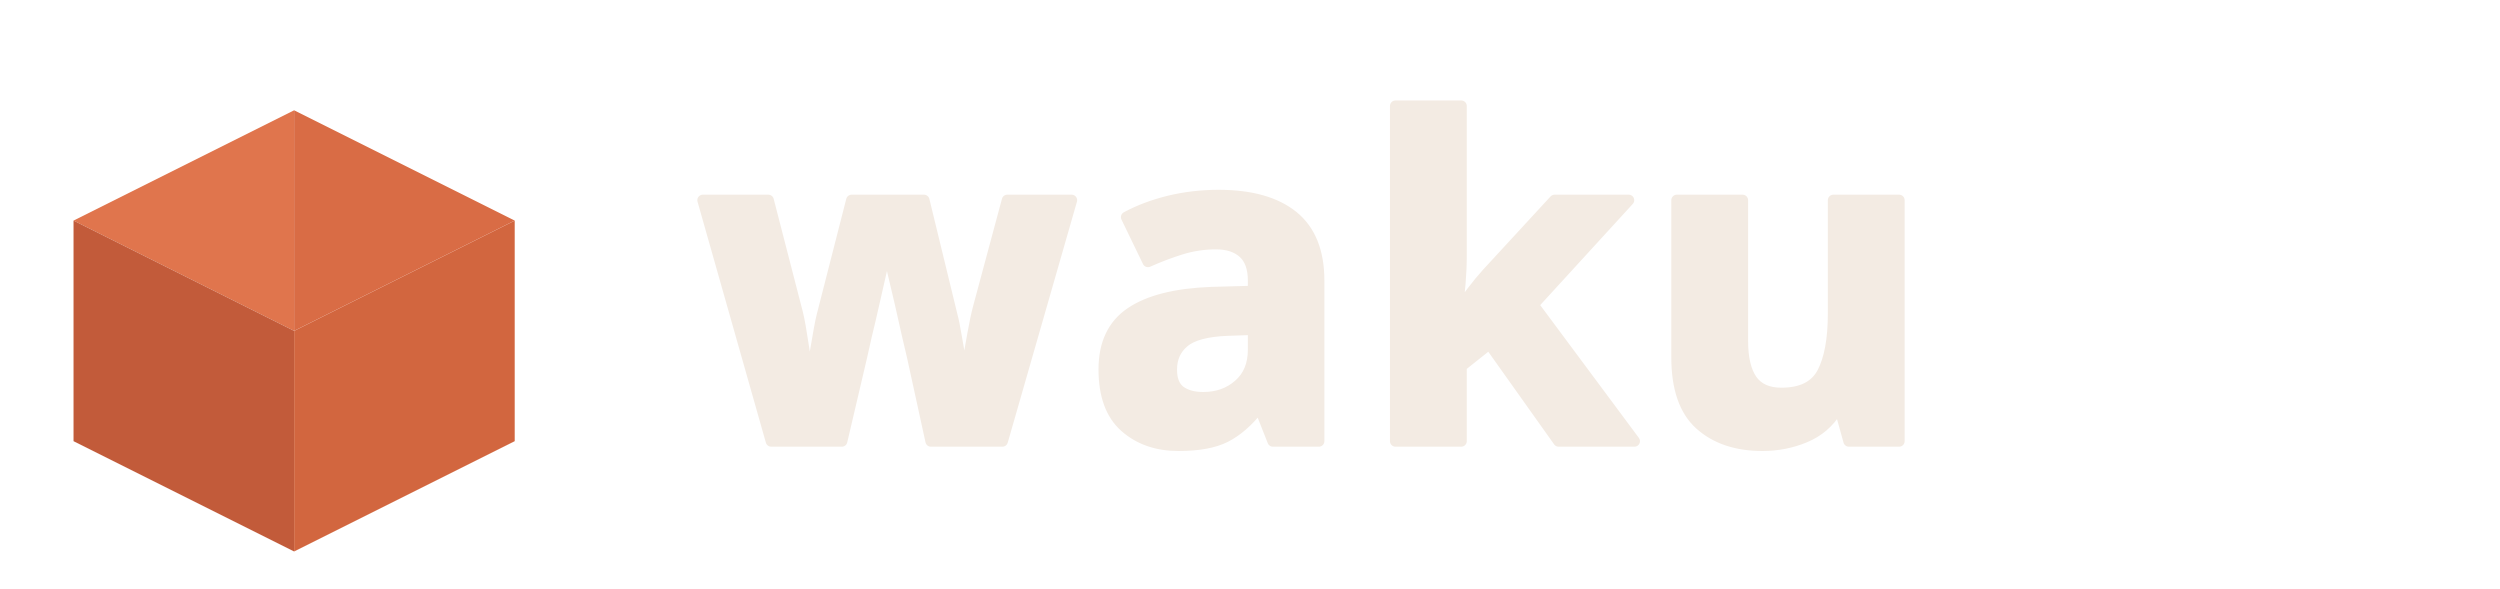
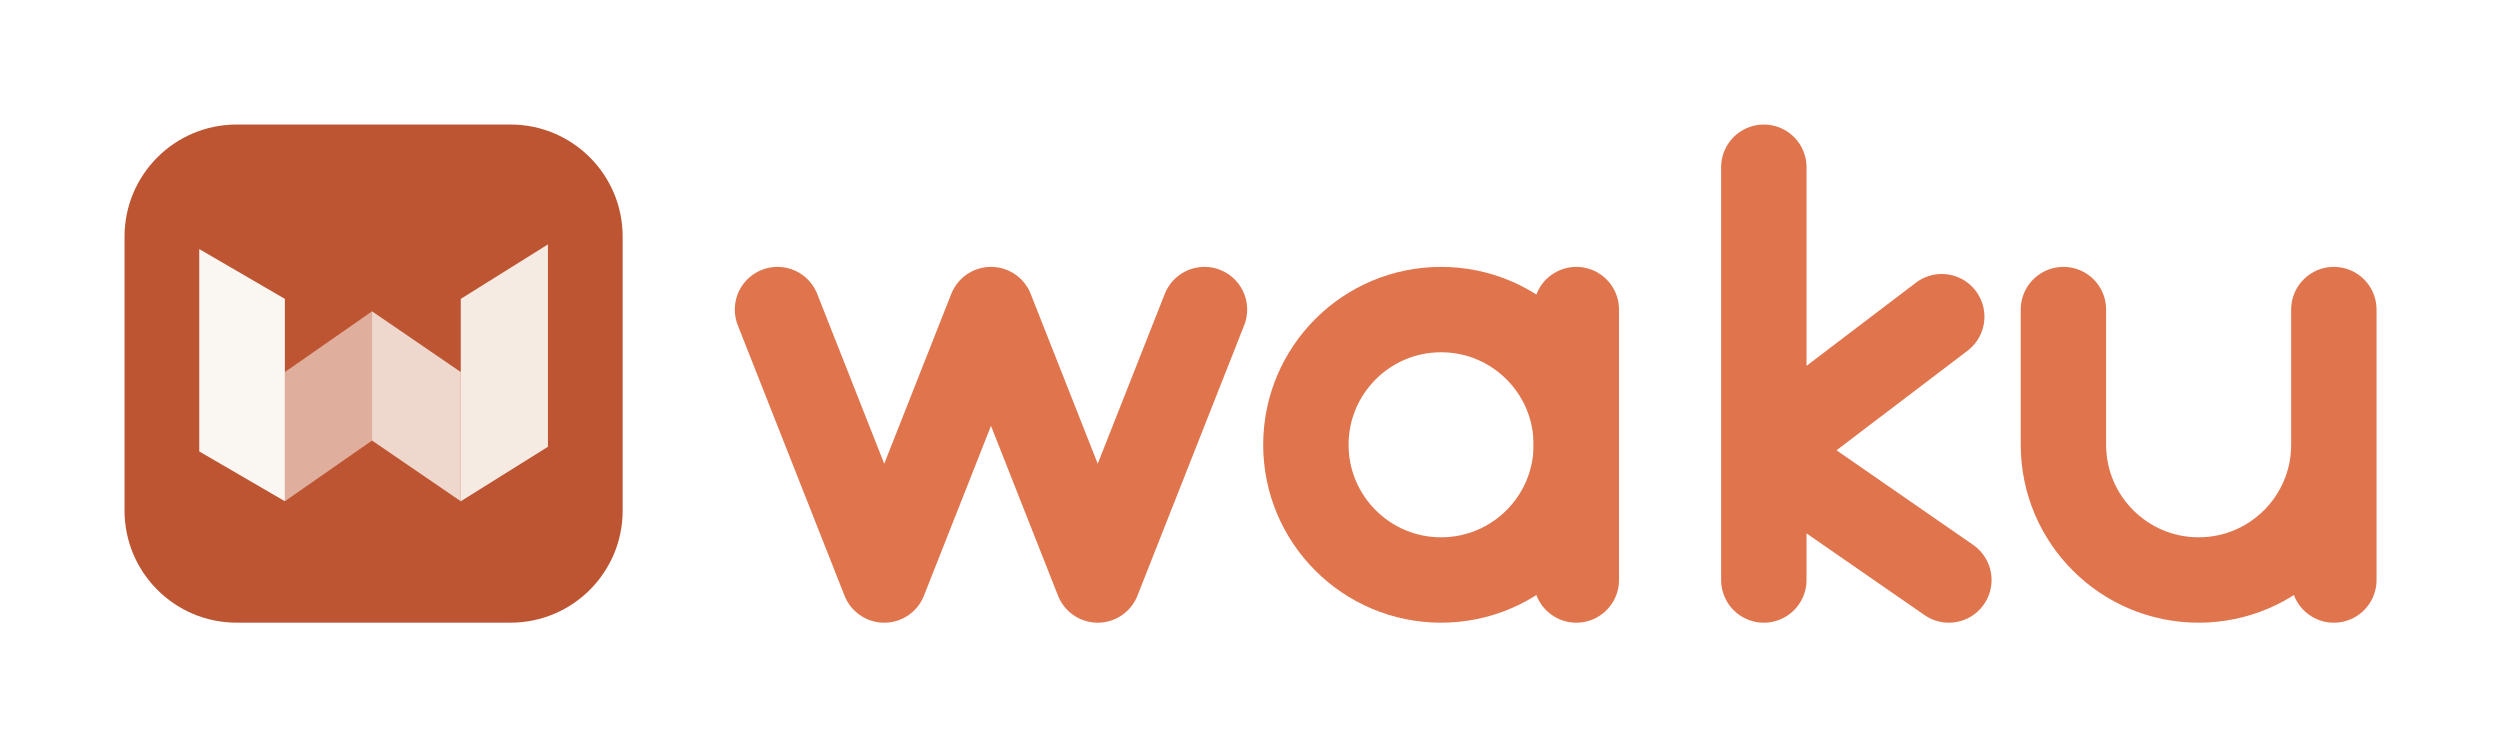
- <svg xmlns="http://www.w3.org/2000/svg" viewBox="0 0 136 32" width="136" height="32" role="img" aria-label="waku">
-   <polygon points="4,12 16,6 16,18" fill="#E0754D" />
-   <polygon points="4,12 16,18 16,30 4,24" fill="#C25B3A" />
-   <polygon points="16,18 28,12 28,24 16,30" fill="#D2663F" />
-   <polygon points="16,6 28,12 16,18" fill="#D96C45" />
-   <text x="38" y="24" fill="#F3EBE3" stroke="#F3EBE3" stroke-width="0.6" stroke-linejoin="round" font-family="'Nunito', 'Varela Round', 'Arial Rounded MT Bold', sans-serif" font-size="24" font-weight="700" letter-spacing="0.5">waku</text>
+ <svg xmlns="http://www.w3.org/2000/svg" width="803" height="240" viewBox="0 0 803 240" fill="none">
+   <rect x="40" y="40" width="160" height="160" rx="36" fill="#BE5532" />
+   <g transform="translate(120 120) scale(0.5) translate(-147 -120)">
+     <path fill="#FAF7F2" d="M35 40 L90 72 V202 L35 170 Z" />
+     <path fill="#FAF7F2" fill-opacity="0.55" d="M90 119 L146 80 V163 L90 202 Z" />
+     <path fill="#FAF7F2" fill-opacity="0.8" d="M146 80 L203 119 V202 L146 163 Z" />
+     <path fill="#FAF7F2" fill-opacity="0.92" d="M203 72 L259 37 V167 L203 202 Z" />
+   </g>
+   <g transform="matrix(1.1429 0 0 1.1429 -93.14 -28.57)" fill="none" stroke="#E0754D" stroke-width="24" stroke-linecap="round" stroke-linejoin="round">
+     <path d="M300 112 L330 188 L360 112 L390 188 L420 112" />
+     <circle cx="486.5" cy="150" r="38" />
+     <path d="M524.5 112 V188" />
+     <path d="M577.2 72 V188 M627.2 114 L577.2 152 L629.2 188" />
+     <path d="M661.4 112 V150 A38 38 0 0 0 737.4 150 M737.4 112 V188" />
+   </g>
</svg>
